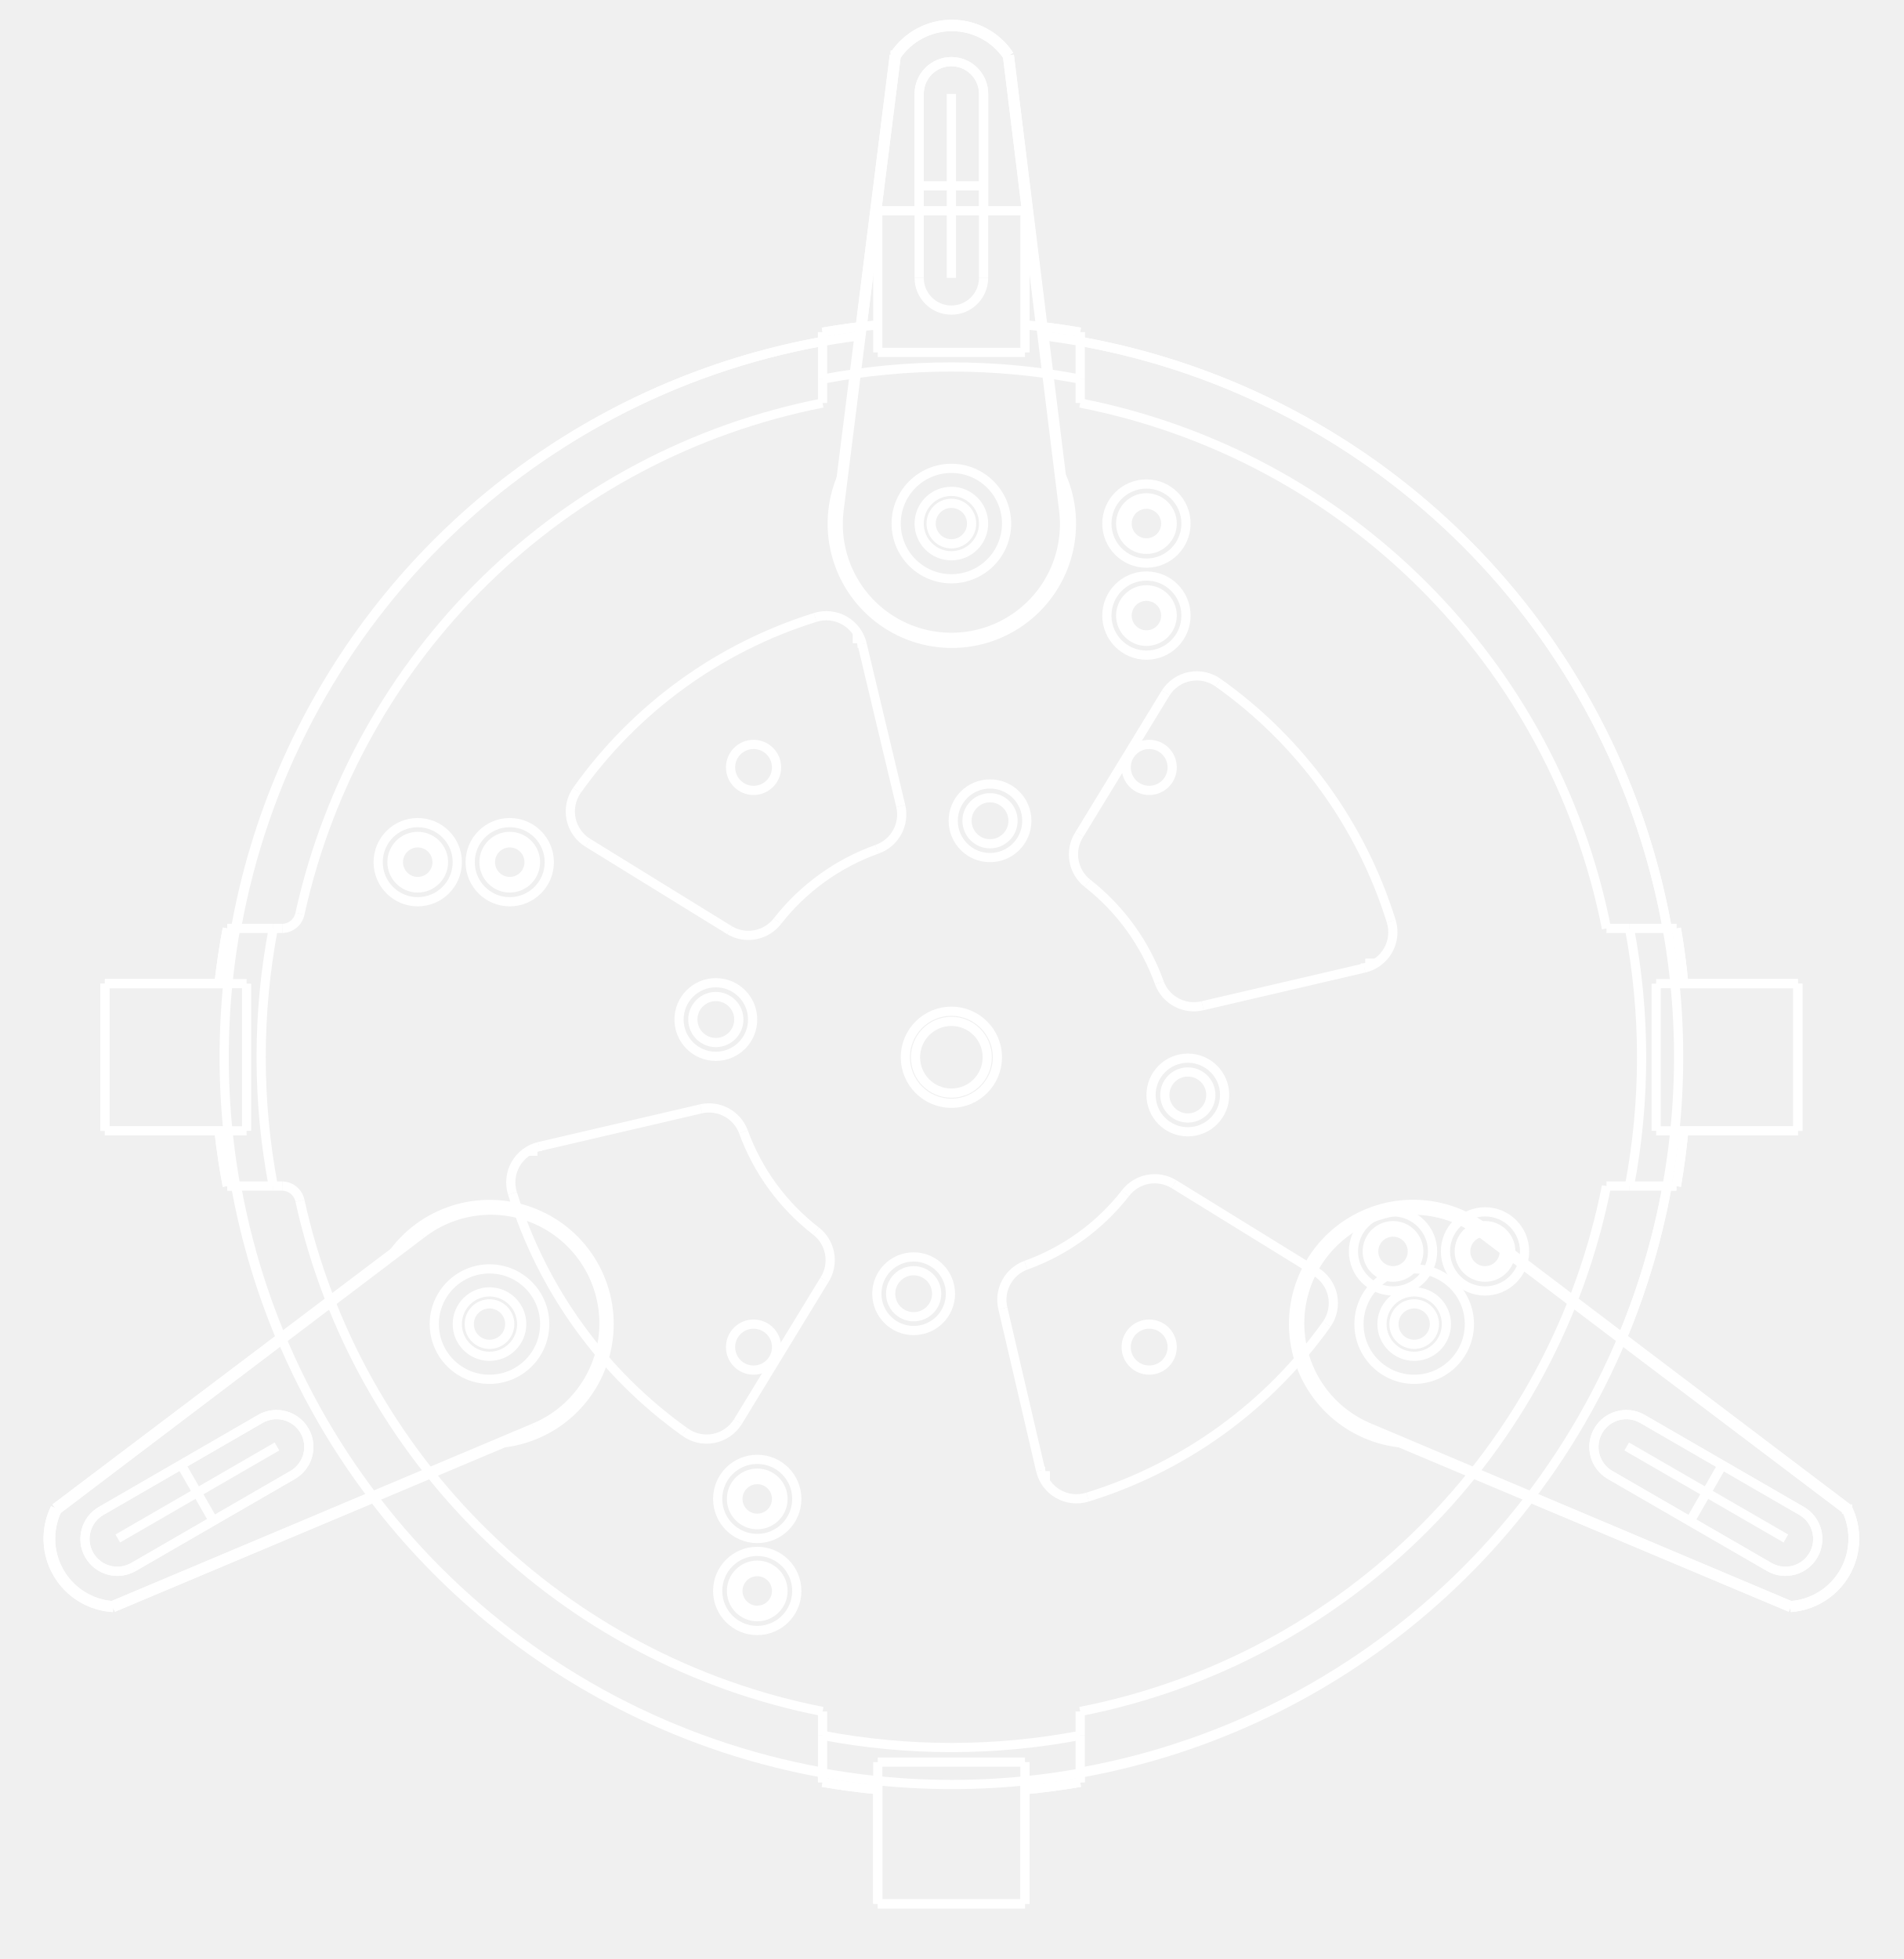
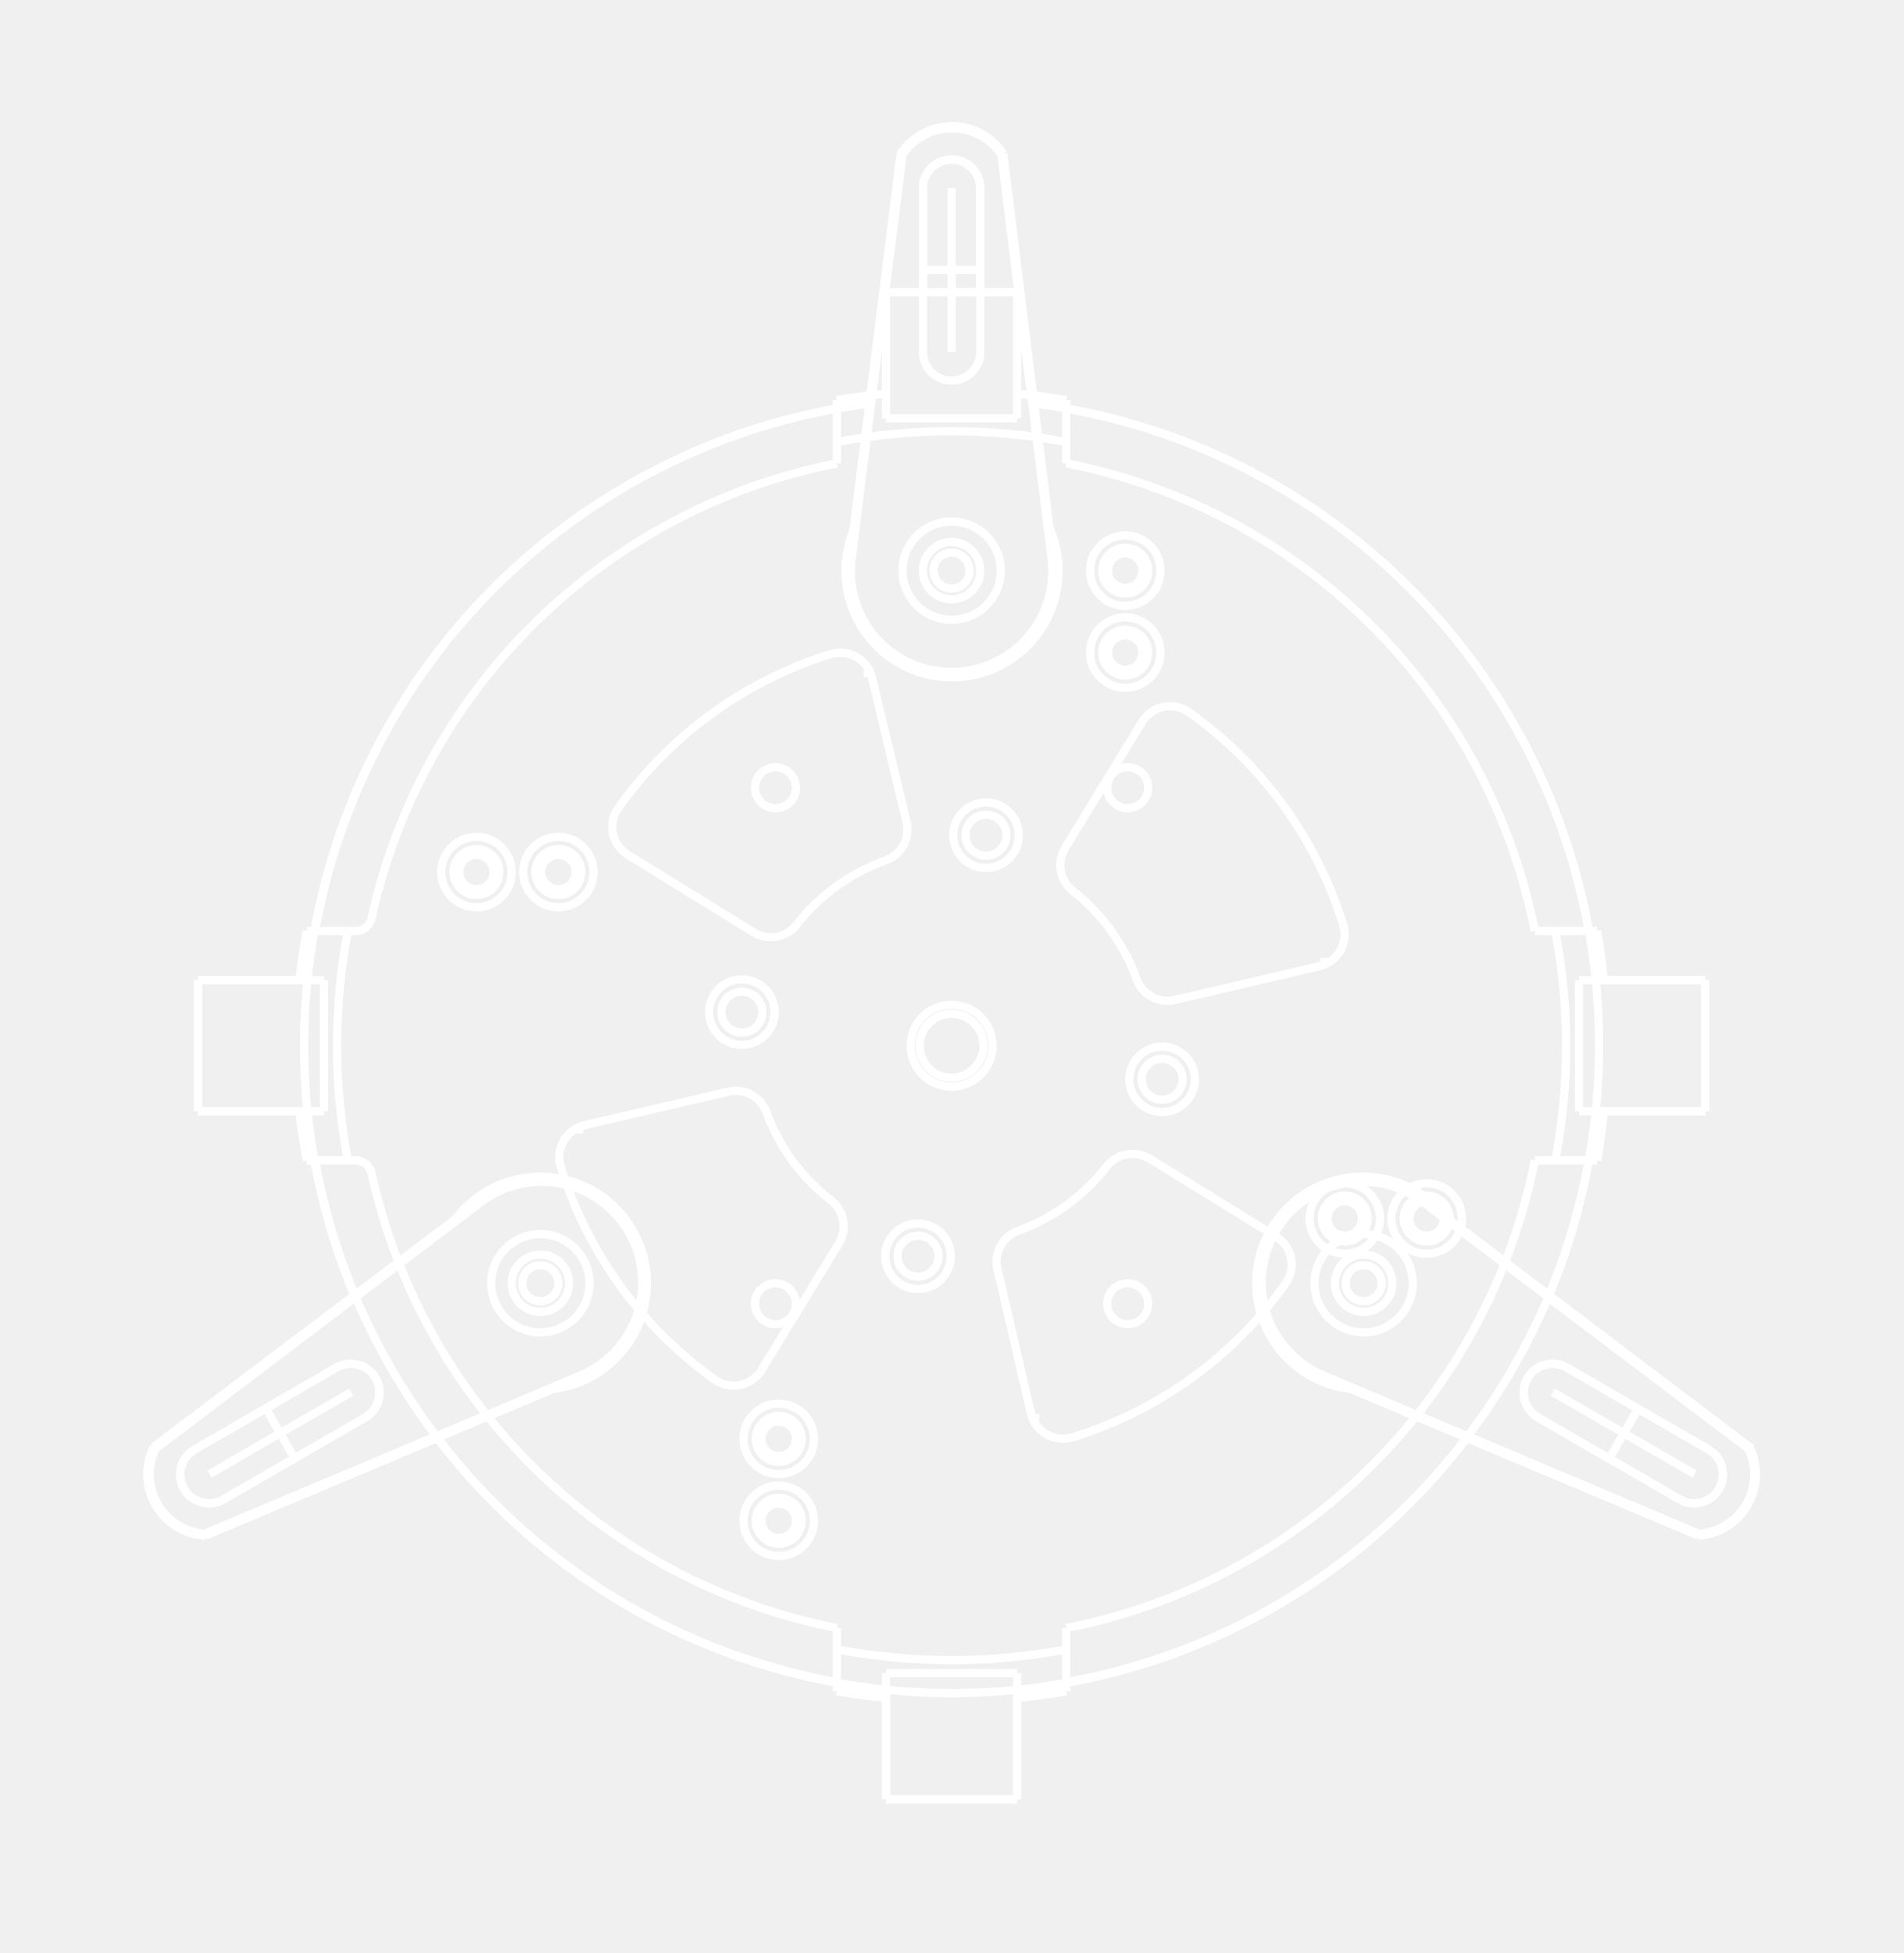
- <svg xmlns="http://www.w3.org/2000/svg" width="207" height="213" viewBox="0 0 206.9 212.9" role="img">
+ <svg xmlns="http://www.w3.org/2000/svg" width="232" height="238" viewBox="-12.41 -12.77 231.72 238.44" role="img">
  <style>line,path,polyline,polygon,circle,ellipse{fill:none;stroke:#ffffff;stroke-width:1;vector-effect:non-scaling-stroke}.f{fill:#ffffff;stroke:none}text{fill:#ffffff;font-family:'Pretendard','Malgun Gothic',sans-serif}</style>
  <line x1="148.4" y1="104.7" x2="149.5" y2="104.7" />
  <line x1="93.2" y1="69.9" x2="93.2" y2="68.9" />
  <line x1="58.4" y1="125.1" x2="57.4" y2="125.1" />
  <line x1="113.6" y1="159.9" x2="113.6" y2="160.9" />
  <circle cx="124.9" cy="83.4" r="2.5" />
  <circle cx="81.9" cy="83.4" r="2.5" />
  <circle cx="81.9" cy="146.4" r="2.5" />
  <circle cx="124.9" cy="146.4" r="2.5" />
  <path d="M117.4 192.6A79 79 0 0 0 181.2 128.9" />
  <path d="M181.2 100.9A79 79 0 0 0 117.4 37.1" />
  <path d="M89.4 37.1A79 79 0 0 0 25.7 100.9" />
  <path d="M25.7 128.9A79 79 0 0 0 89.4 192.6" />
  <circle cx="82.3" cy="172.9" r="2.1" />
  <circle cx="82.3" cy="162.9" r="2.1" />
  <circle cx="45.4" cy="93.7" r="2.1" />
  <circle cx="55.4" cy="93.7" r="2.1" />
  <circle cx="124.6" cy="56.9" r="2.1" />
  <circle cx="124.6" cy="66.9" r="2.1" />
  <circle cx="161.4" cy="136" r="2.1" />
  <circle cx="151.4" cy="136" r="2.1" />
  <line x1="113.4" y1="160.6" x2="113.4" y2="160.4" />
  <line x1="113.4" y1="160.4" x2="113.3" y2="160.4" />
  <line x1="57.7" y1="124.9" x2="57.9" y2="124.9" />
  <line x1="57.9" y1="124.9" x2="57.9" y2="124.8" />
  <line x1="93.4" y1="69.1" x2="93.4" y2="69.4" />
  <line x1="93.4" y1="69.4" x2="93.5" y2="69.4" />
  <line x1="149.2" y1="104.9" x2="148.9" y2="104.9" />
  <line x1="148.9" y1="104.9" x2="148.9" y2="105" />
  <line x1="113.6" y1="159.9" x2="113.6" y2="160.9" />
  <line x1="113.6" y1="159.9" x2="113.2" y2="159.9" />
  <line x1="58.4" y1="125.1" x2="57.4" y2="125.1" />
  <line x1="58.4" y1="125.1" x2="58.4" y2="124.6" />
  <line x1="93.2" y1="69.9" x2="93.2" y2="68.9" />
  <line x1="93.2" y1="69.9" x2="93.7" y2="69.9" />
  <line x1="148.4" y1="104.7" x2="149.5" y2="104.7" />
  <line x1="148.4" y1="104.7" x2="148.4" y2="105.2" />
  <path d="M89.4 188.6A75 75 0 0 0 117.4 188.6" />
  <line x1="117.4" y1="188.6" x2="117.4" y2="193.7" />
  <line x1="89.4" y1="193.7" x2="89.4" y2="188.6" />
  <path d="M111.4 194.5A80 80 0 0 0 117.4 193.7" />
  <path d="M89.4 193.7A80 80 0 0 0 95.4 194.5" />
  <path d="M177.1 128.9A75 75 0 0 0 177.1 100.9" />
  <line x1="177.1" y1="100.9" x2="182.2" y2="100.9" />
  <line x1="182.2" y1="128.9" x2="177.1" y2="128.9" />
  <path d="M183 106.9A80 80 0 0 0 182.2 100.9" />
  <path d="M182.2 128.9A80 80 0 0 0 183 122.9" />
  <path d="M117.4 41.2A75 75 0 0 0 89.4 41.2" />
  <line x1="89.4" y1="41.2" x2="89.4" y2="36.1" />
  <line x1="117.4" y1="36.1" x2="117.4" y2="41.2" />
  <path d="M95.4 35.3A80 80 0 0 0 89.4 36.1" />
  <path d="M117.4 36.1A80 80 0 0 0 111.4 35.3" />
  <line x1="89.4" y1="186" x2="89.4" y2="188.6" />
  <line x1="174.6" y1="128.9" x2="177.1" y2="128.9" />
  <line x1="117.4" y1="43.8" x2="117.4" y2="41.2" />
  <line x1="117.4" y1="188.6" x2="117.4" y2="186" />
  <line x1="177.1" y1="100.9" x2="174.6" y2="100.9" />
  <line x1="89.4" y1="41.2" x2="89.4" y2="43.8" />
  <path d="M89.4 43.8A72.5 72.5 0 0 0 32.6 99.3" />
  <path d="M174.6 100.9A72.5 72.5 0 0 0 117.4 43.8" />
  <path d="M117.4 186A72.5 72.5 0 0 0 174.6 128.9" />
  <path d="M32.6 130.5A72.5 72.5 0 0 0 89.4 186" />
  <line x1="24.7" y1="100.9" x2="29.7" y2="100.9" />
  <path d="M23.8 122.9A80 80 0 0 0 24.7 128.9" />
  <path d="M24.7 100.9A80 80 0 0 0 23.8 106.9" />
  <path d="M29.7 100.9A75 75 0 0 0 29.7 128.9" />
  <line x1="29.7" y1="128.9" x2="24.7" y2="128.9" />
  <line x1="30.7" y1="100.9" x2="29.7" y2="100.9" />
  <line x1="29.7" y1="128.9" x2="30.7" y2="128.9" />
  <circle cx="82.3" cy="172.9" r="2.8" />
  <circle cx="82.3" cy="172.9" r="4.3" />
  <circle cx="82.3" cy="162.9" r="2.8" />
  <circle cx="82.3" cy="162.9" r="4.3" />
  <circle cx="161.4" cy="136" r="2.8" />
  <circle cx="161.4" cy="136" r="4.3" />
  <circle cx="151.4" cy="136" r="2.8" />
  <circle cx="151.4" cy="136" r="4.3" />
  <circle cx="124.6" cy="56.9" r="2.8" />
  <circle cx="124.6" cy="56.9" r="4.3" />
  <circle cx="124.6" cy="66.9" r="2.8" />
  <circle cx="124.6" cy="66.9" r="4.3" />
  <circle cx="45.4" cy="93.7" r="2.8" />
  <circle cx="45.4" cy="93.7" r="4.3" />
  <circle cx="55.4" cy="93.7" r="2.8" />
  <circle cx="55.4" cy="93.7" r="4.3" />
  <circle cx="99.3" cy="140.6" r="4" />
  <circle cx="99.3" cy="140.6" r="2.5" />
  <circle cx="129.1" cy="119" r="4" />
  <circle cx="129.1" cy="119" r="2.5" />
  <circle cx="107.6" cy="89.2" r="4" />
  <circle cx="107.6" cy="89.2" r="2.5" />
  <circle cx="77.8" cy="110.8" r="4" />
  <circle cx="77.8" cy="110.8" r="2.5" />
  <path d="M30.7 100.9A2 2 0 0 0 32.6 99.3" />
  <path d="M32.6 130.5A2 2 0 0 0 30.7 128.9" />
  <path d="M132.4 74.2A4 4 0 0 0 126.7 75.3" />
  <path d="M148.3 105.2A4 4 0 0 0 151.2 100.1" />
  <path d="M126 106.8A4 4 0 0 0 130.7 109.3" />
  <path d="M117.3 90.7A4 4 0 0 0 118.2 96" />
  <path d="M144.2 143.9A4 4 0 0 0 143 138.2" />
  <path d="M113.1 159.8A4 4 0 0 0 118.2 162.7" />
  <path d="M111.5 137.5A4 4 0 0 0 109 142.2" />
  <path d="M127.6 128.7A4 4 0 0 0 122.3 129.7" />
  <path d="M74.4 155.6A4 4 0 0 0 80.2 154.5" />
  <path d="M58.6 124.6A4 4 0 0 0 55.7 129.7" />
  <path d="M89.6 139.1A4 4 0 0 0 88.7 133.8" />
  <path d="M62.7 85.9A4 4 0 0 0 63.9 91.6" />
  <path d="M93.7 70A4 4 0 0 0 88.6 67.1" />
  <path d="M95.3 92.3A4 4 0 0 0 97.9 87.6" />
  <path d="M79.3 101.1A4 4 0 0 0 84.5 100.1" />
  <path d="M80.8 123A4 4 0 0 0 76.2 120.5" />
  <line x1="117.3" y1="90.7" x2="126.7" y2="75.3" />
  <path d="M151.2 100.1A50 50 0 0 0 132.4 74.2" />
  <line x1="148.3" y1="105.2" x2="130.7" y2="109.3" />
  <path d="M126 106.8A24 24 0 0 0 118.2 96" />
  <line x1="127.6" y1="128.7" x2="143" y2="138.2" />
  <path d="M118.2 162.7A50 50 0 0 0 144.2 143.9" />
  <line x1="113.1" y1="159.8" x2="109" y2="142.2" />
  <path d="M111.5 137.5A24 24 0 0 0 122.3 129.7" />
  <line x1="89.6" y1="139.1" x2="80.2" y2="154.5" />
  <path d="M55.7 129.7A50 50 0 0 0 74.4 155.6" />
  <path d="M80.8 123A24 24 0 0 0 88.7 133.8" />
  <line x1="79.3" y1="101.1" x2="63.9" y2="91.6" />
  <path d="M88.6 67.1A50 50 0 0 0 62.7 85.9" />
  <line x1="93.7" y1="70" x2="97.9" y2="87.6" />
  <path d="M95.3 92.3A24 24 0 0 0 84.5 100.1" />
  <line x1="58.6" y1="124.6" x2="76.2" y2="120.5" />
  <circle cx="103.4" cy="114.9" r="5" />
  <circle cx="103.4" cy="114.9" r="3.9" />
  <line x1="176.2" y1="145.6" x2="200.7" y2="164.1" />
  <polyline points="200.8,163.9 200.8,164 200.7,164 200.7,164.1" />
  <line x1="200.8" y1="163.9" x2="176.3" y2="145.4" />
  <line x1="194.6" y1="174.5" x2="166.4" y2="162.6" />
  <line x1="166.3" y1="162.8" x2="194.6" y2="174.7" />
  <polyline points="194.6,174.7 194.6,174.7 194.6,174.6 194.6,174.5" />
  <path d="M194.6 174.7A7.5 7.5 0 0 0 200.8 163.9" />
  <path d="M194.6 174.5A7.3 7.3 0 0 0 200.7 164.1" />
  <line x1="178.5" y1="154.2" x2="195.8" y2="164.2" />
  <path d="M192.3 170.3A3.5 3.5 0 1 0 195.8 164.2" />
  <line x1="192.3" y1="170.3" x2="175" y2="160.3" />
  <path d="M178.5 154.2A3.5 3.5 0 0 0 175 160.3" />
  <line x1="40.5" y1="162.6" x2="12.2" y2="174.5" />
  <polyline points="12.3,174.7 12.3,174.7 12.2,174.6 12.2,174.5" />
  <line x1="12.3" y1="174.7" x2="40.6" y2="162.8" />
  <line x1="6.2" y1="164.1" x2="30.6" y2="145.6" />
  <line x1="30.5" y1="145.4" x2="6" y2="163.9" />
  <polyline points="6,163.9 6.1,164 6.1,164 6.2,164.1" />
  <path d="M6 163.9A7.5 7.5 0 0 0 12.3 174.7" />
  <path d="M6.2 164.1A7.3 7.3 0 0 0 12.2 174.5" />
  <line x1="31.8" y1="160.3" x2="14.5" y2="170.3" />
  <path d="M11 164.2A3.5 3.5 0 0 0 14.5 170.3" />
  <line x1="11" y1="164.2" x2="28.3" y2="154.2" />
  <path d="M31.8 160.3A3.5 3.5 0 1 0 28.3 154.2" />
  <line x1="93.7" y1="35.5" x2="97.4" y2="6.1" />
  <polyline points="97.2,6 97.3,6 97.3,6.1 97.4,6.1" />
  <line x1="97.2" y1="6" x2="93.5" y2="35.5" />
  <line x1="109.5" y1="6.1" x2="113.1" y2="35.5" />
  <line x1="113.3" y1="35.5" x2="109.7" y2="6" />
  <polyline points="109.7,6 109.6,6 109.5,6.1 109.5,6.1" />
  <path d="M109.7 6A7.5 7.5 0 0 0 97.2 6" />
  <path d="M109.5 6.1A7.3 7.3 0 0 0 97.4 6.1" />
  <line x1="99.9" y1="22.9" x2="99.9" y2="10.2" />
  <path d="M106.9 10.2A3.5 3.5 0 0 0 99.9 10.2" />
  <line x1="106.9" y1="10.2" x2="106.9" y2="22.9" />
  <line x1="26.8" y1="122.9" x2="26.8" y2="106.9" />
  <line x1="11.4" y1="122.9" x2="26.8" y2="122.9" />
  <line x1="11.4" y1="106.9" x2="26.8" y2="106.9" />
  <line x1="11.4" y1="122.9" x2="11.4" y2="106.9" />
  <line x1="95.4" y1="38.3" x2="111.4" y2="38.3" />
  <line x1="95.4" y1="22.9" x2="95.4" y2="38.3" />
  <line x1="111.4" y1="22.9" x2="111.4" y2="38.3" />
  <line x1="95.4" y1="22.9" x2="111.4" y2="22.9" />
  <line x1="180" y1="106.9" x2="180" y2="122.9" />
  <line x1="195.4" y1="106.9" x2="180" y2="106.9" />
  <line x1="195.4" y1="122.9" x2="180" y2="122.9" />
  <line x1="195.4" y1="106.9" x2="195.4" y2="122.9" />
  <line x1="111.4" y1="191.5" x2="95.4" y2="191.5" />
  <line x1="111.4" y1="206.9" x2="111.4" y2="191.5" />
  <line x1="95.4" y1="206.9" x2="95.4" y2="191.5" />
  <line x1="111.4" y1="206.9" x2="95.4" y2="206.9" />
  <path d="M93.4 36.5A79 79 0 0 0 30.5 145.4" />
  <path d="M176.3 145.4A79 79 0 0 0 113.5 36.5" />
  <path d="M40.6 162.8A79 79 0 0 0 166.3 162.8" />
  <line x1="89.4" y1="192.6" x2="89.4" y2="193.7" />
  <line x1="117.4" y1="193.7" x2="117.4" y2="192.6" />
  <path d="M89.4 193.7A80 80 0 0 0 95.4 194.5" />
  <path d="M111.4 194.5A80 80 0 0 0 117.4 193.7" />
  <line x1="181.2" y1="128.9" x2="182.2" y2="128.9" />
  <line x1="182.2" y1="100.9" x2="181.2" y2="100.9" />
  <path d="M182.2 128.9A80 80 0 0 0 183 122.9" />
  <path d="M183 106.9A80 80 0 0 0 182.2 100.9" />
  <line x1="117.4" y1="37.1" x2="117.4" y2="36.1" />
  <line x1="89.4" y1="36.1" x2="89.4" y2="37.1" />
  <path d="M117.4 36.1A80 80 0 0 0 113.3 35.5" />
  <path d="M93.5 35.5A80 80 0 0 0 89.4 36.1" />
  <line x1="25.7" y1="100.9" x2="24.7" y2="100.9" />
  <line x1="24.7" y1="128.9" x2="25.7" y2="128.9" />
  <path d="M24.7 100.9A80 80 0 0 0 23.8 106.9" />
  <path d="M23.8 122.9A80 80 0 0 0 24.7 128.9" />
  <path d="M161.2 133.9A12.5 12.5 0 1 0 148.8 155.4" />
  <line x1="161.2" y1="133.9" x2="200.8" y2="163.9" />
  <polyline points="200.7,164.1 200.7,164 200.8,164 200.8,163.9" />
  <line x1="200.7" y1="164.1" x2="161.1" y2="134.1" />
  <path d="M161.1 134.1A12.3 12.3 0 1 0 148.9 155.2" />
  <line x1="194.6" y1="174.7" x2="148.8" y2="155.4" />
  <line x1="148.9" y1="155.2" x2="194.6" y2="174.5" />
  <polyline points="194.6,174.5 194.6,174.6 194.6,174.7 194.6,174.7" />
  <path d="M194.6 174.5A7.3 7.3 0 0 0 200.7 164.1" />
  <path d="M194.6 174.7A7.5 7.5 0 0 0 200.8 163.9" />
  <circle cx="153.7" cy="143.9" r="6" />
  <circle cx="153.7" cy="143.9" r="3.5" />
  <line x1="195.8" y1="164.2" x2="178.5" y2="154.2" />
  <path d="M178.5 154.2A3.5 3.5 0 0 0 175 160.3" />
  <line x1="175" y1="160.3" x2="192.3" y2="170.3" />
  <path d="M192.3 170.3A3.5 3.5 0 1 0 195.8 164.2" />
  <path d="M58.1 155.4A12.5 12.5 0 1 0 45.7 133.9" />
  <line x1="58.1" y1="155.4" x2="12.3" y2="174.7" />
  <polyline points="12.2,174.5 12.2,174.6 12.3,174.7 12.3,174.7" />
  <line x1="12.2" y1="174.5" x2="58" y2="155.2" />
  <path d="M58 155.2A12.3 12.3 0 1 0 45.8 134.1" />
  <line x1="6" y1="163.9" x2="45.7" y2="133.9" />
  <line x1="45.8" y1="134.1" x2="6.2" y2="164.1" />
  <polyline points="6.2,164.1 6.1,164 6.1,164 6,163.9" />
  <path d="M6.2 164.1A7.3 7.3 0 0 0 12.2 174.5" />
  <path d="M6 163.9A7.5 7.5 0 0 0 12.3 174.7" />
  <circle cx="53.2" cy="143.9" r="6" />
  <circle cx="53.2" cy="143.9" r="3.5" />
  <line x1="14.5" y1="170.3" x2="31.8" y2="160.3" />
  <path d="M31.8 160.3A3.5 3.5 0 1 0 28.3 154.2" />
  <line x1="28.3" y1="154.2" x2="11" y2="164.2" />
  <path d="M11 164.2A3.5 3.5 0 0 0 14.5 170.3" />
  <path d="M91 55.3A12.5 12.5 0 1 0 115.8 55.3" />
  <line x1="91" y1="55.3" x2="97.2" y2="6" />
  <polyline points="97.4,6.1 97.3,6.1 97.3,6 97.2,6" />
  <line x1="97.4" y1="6.1" x2="91.2" y2="55.4" />
  <path d="M91.2 55.4A12.3 12.3 0 1 0 115.6 55.4" />
  <line x1="109.7" y1="6" x2="115.8" y2="55.3" />
  <line x1="115.6" y1="55.4" x2="109.5" y2="6.1" />
  <polyline points="109.5,6.1 109.5,6.1 109.6,6 109.7,6" />
  <path d="M109.5 6.1A7.3 7.3 0 0 0 97.4 6.1" />
  <path d="M109.7 6A7.5 7.5 0 0 0 97.2 6" />
  <circle cx="103.4" cy="56.9" r="6" />
  <circle cx="103.4" cy="56.9" r="3.5" />
  <line x1="99.9" y1="10.2" x2="99.9" y2="30.2" />
  <path d="M99.9 30.2A3.5 3.5 0 0 0 106.9 30.2" />
  <line x1="106.9" y1="30.2" x2="106.9" y2="10.2" />
  <path d="M106.9 10.2A3.5 3.5 0 0 0 99.9 10.2" />
  <circle cx="153.7" cy="143.9" r="2.2" />
  <path d="M164 136.1A13 13 0 1 0 152.1 156.8" />
  <circle cx="53.2" cy="143.9" r="2.2" />
  <path d="M54.8 156.8A13 13 0 1 0 42.8 136.1" />
  <circle cx="103.4" cy="56.9" r="2.2" />
  <path d="M91.5 51.8A13 13 0 1 0 115.4 51.8" />
  <line x1="11.4" y1="122.9" x2="24.8" y2="122.9" />
  <line x1="11.4" y1="106.9" x2="24.8" y2="106.9" />
  <line x1="11.4" y1="106.9" x2="11.4" y2="122.9" />
  <line x1="195.4" y1="106.9" x2="182" y2="106.9" />
  <line x1="195.4" y1="122.9" x2="182" y2="122.9" />
  <line x1="195.4" y1="122.9" x2="195.4" y2="106.9" />
  <line x1="111.4" y1="206.9" x2="111.4" y2="193.5" />
  <line x1="95.4" y1="206.9" x2="95.4" y2="193.5" />
  <line x1="95.4" y1="206.9" x2="111.4" y2="206.9" />
  <line x1="194.1" y1="167.2" x2="176.8" y2="157.2" />
  <line x1="183.7" y1="165.3" x2="187.2" y2="159.2" />
  <line x1="103.4" y1="10.2" x2="103.4" y2="30.2" />
  <line x1="99.9" y1="20.2" x2="106.9" y2="20.2" />
  <line x1="30.1" y1="157.2" x2="12.8" y2="167.2" />
  <line x1="23.2" y1="165.3" x2="19.7" y2="159.2" />
</svg>
